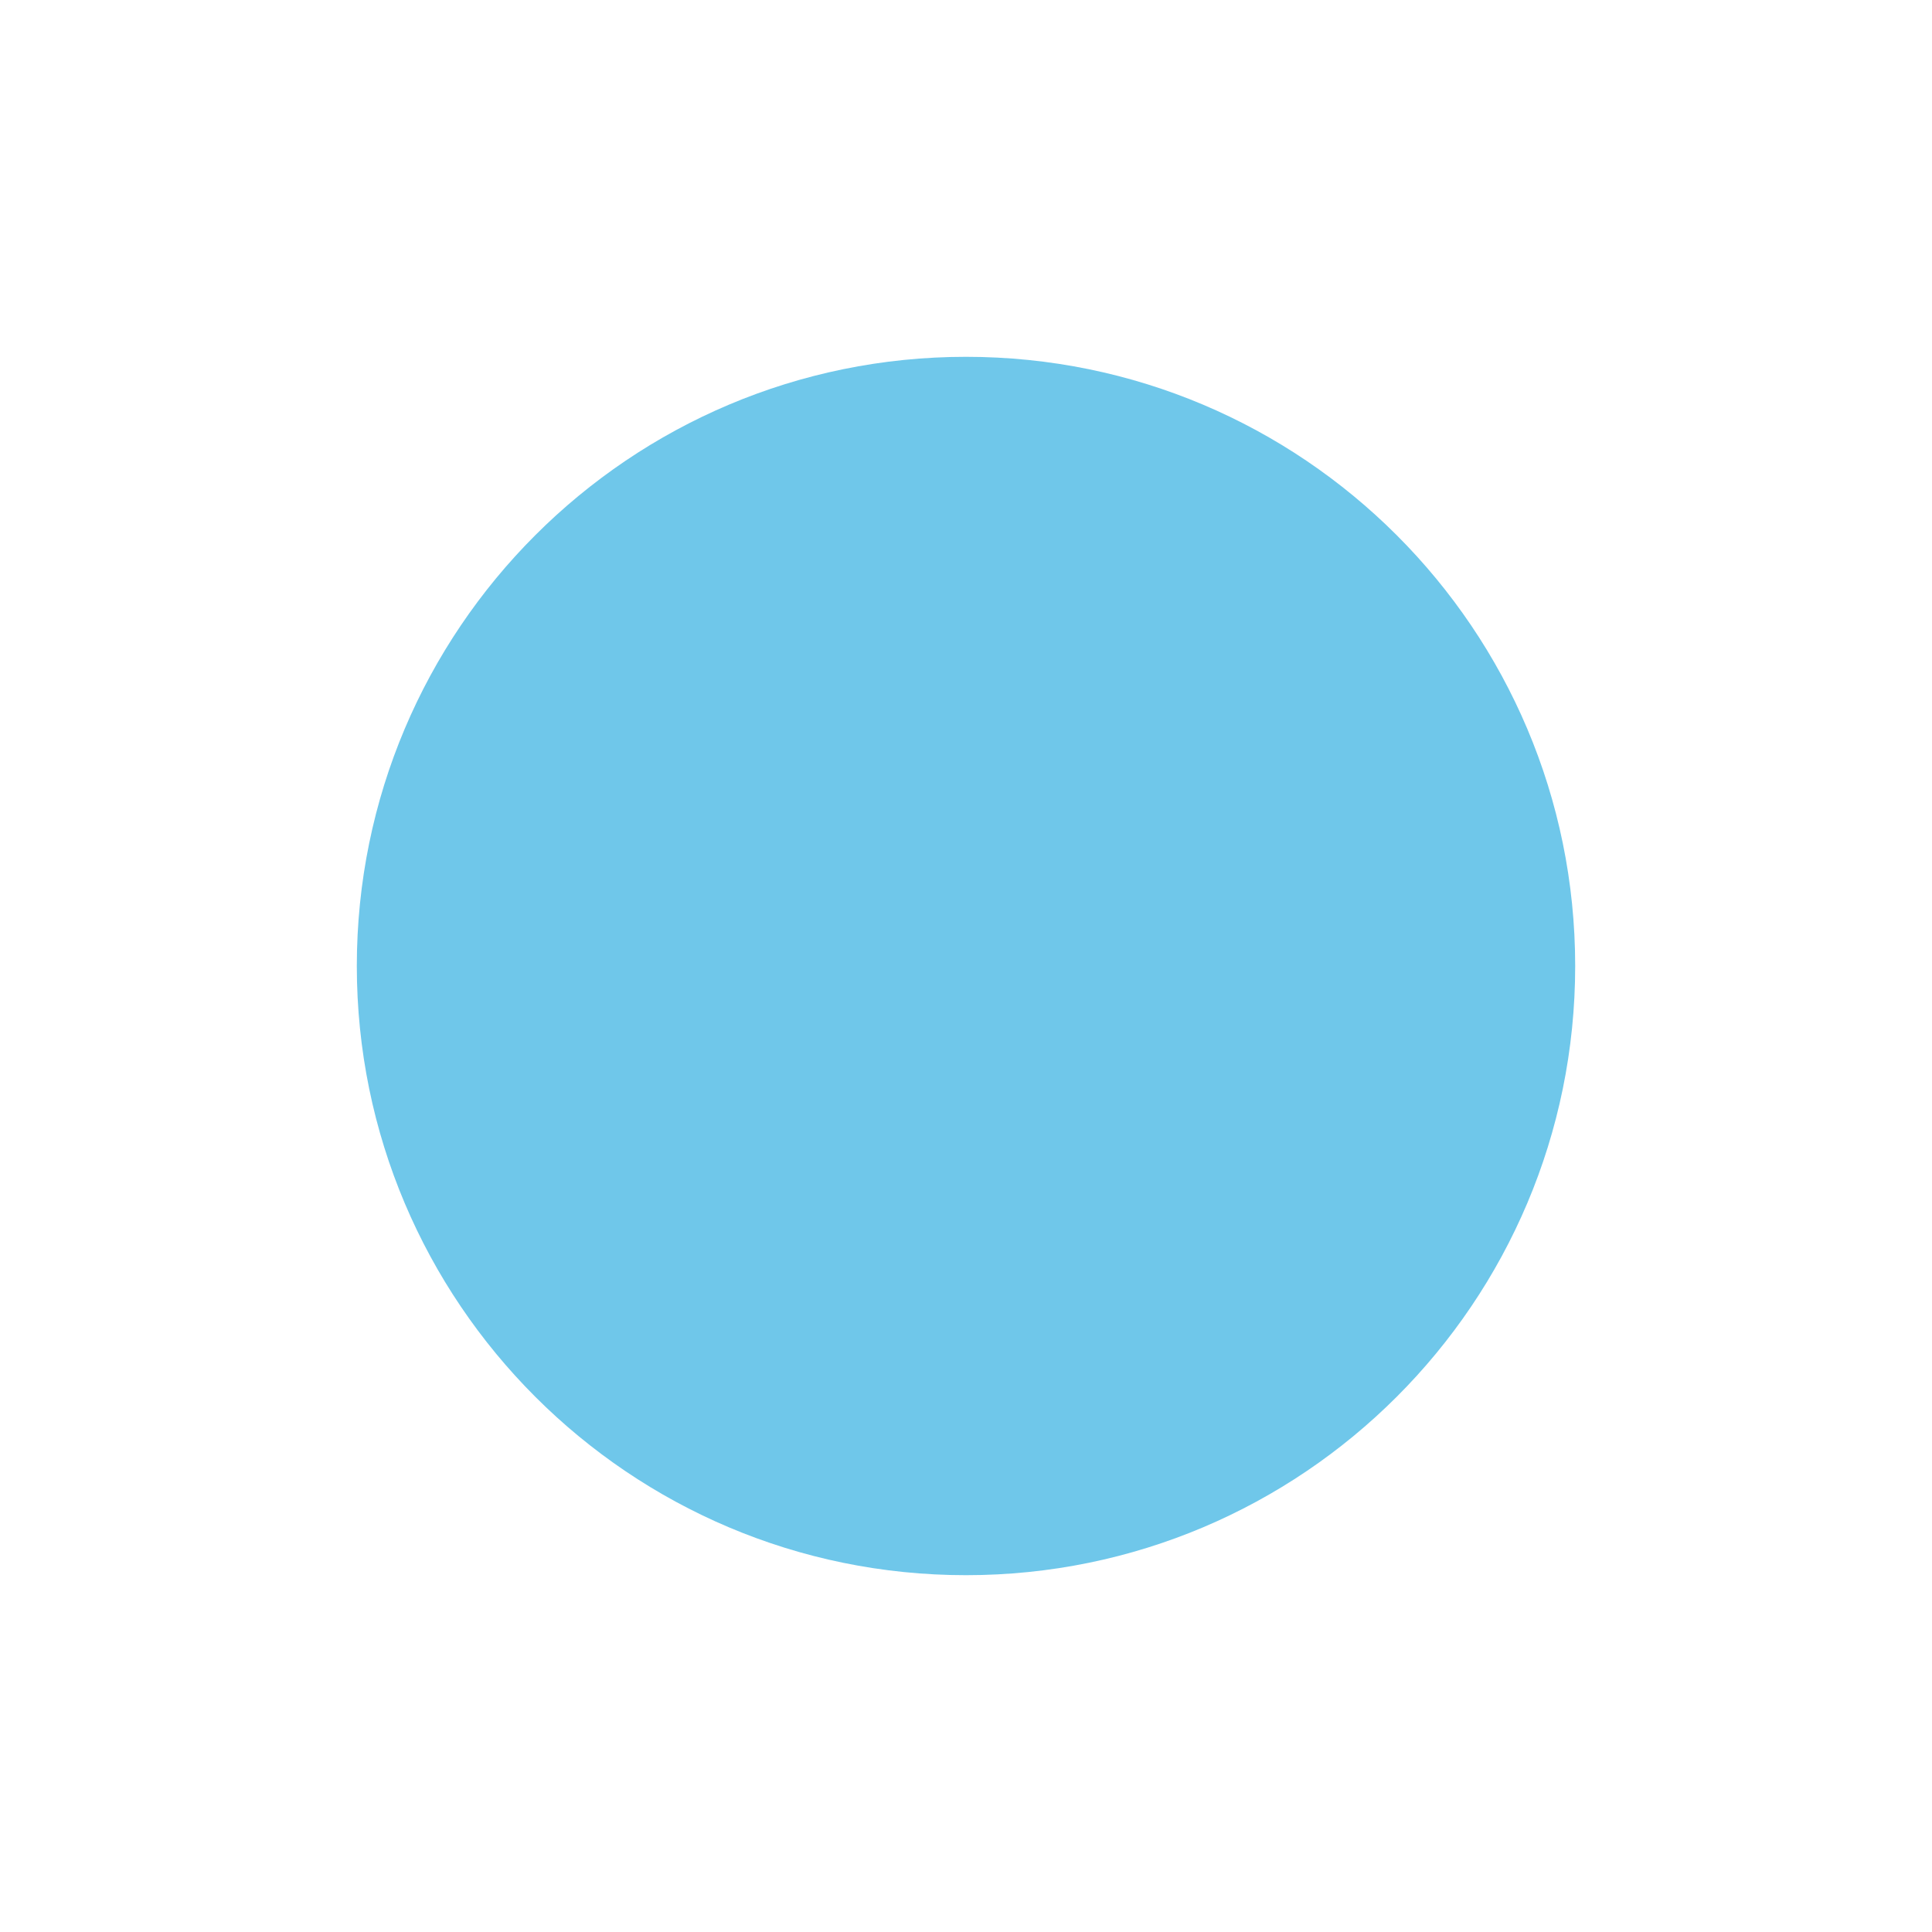
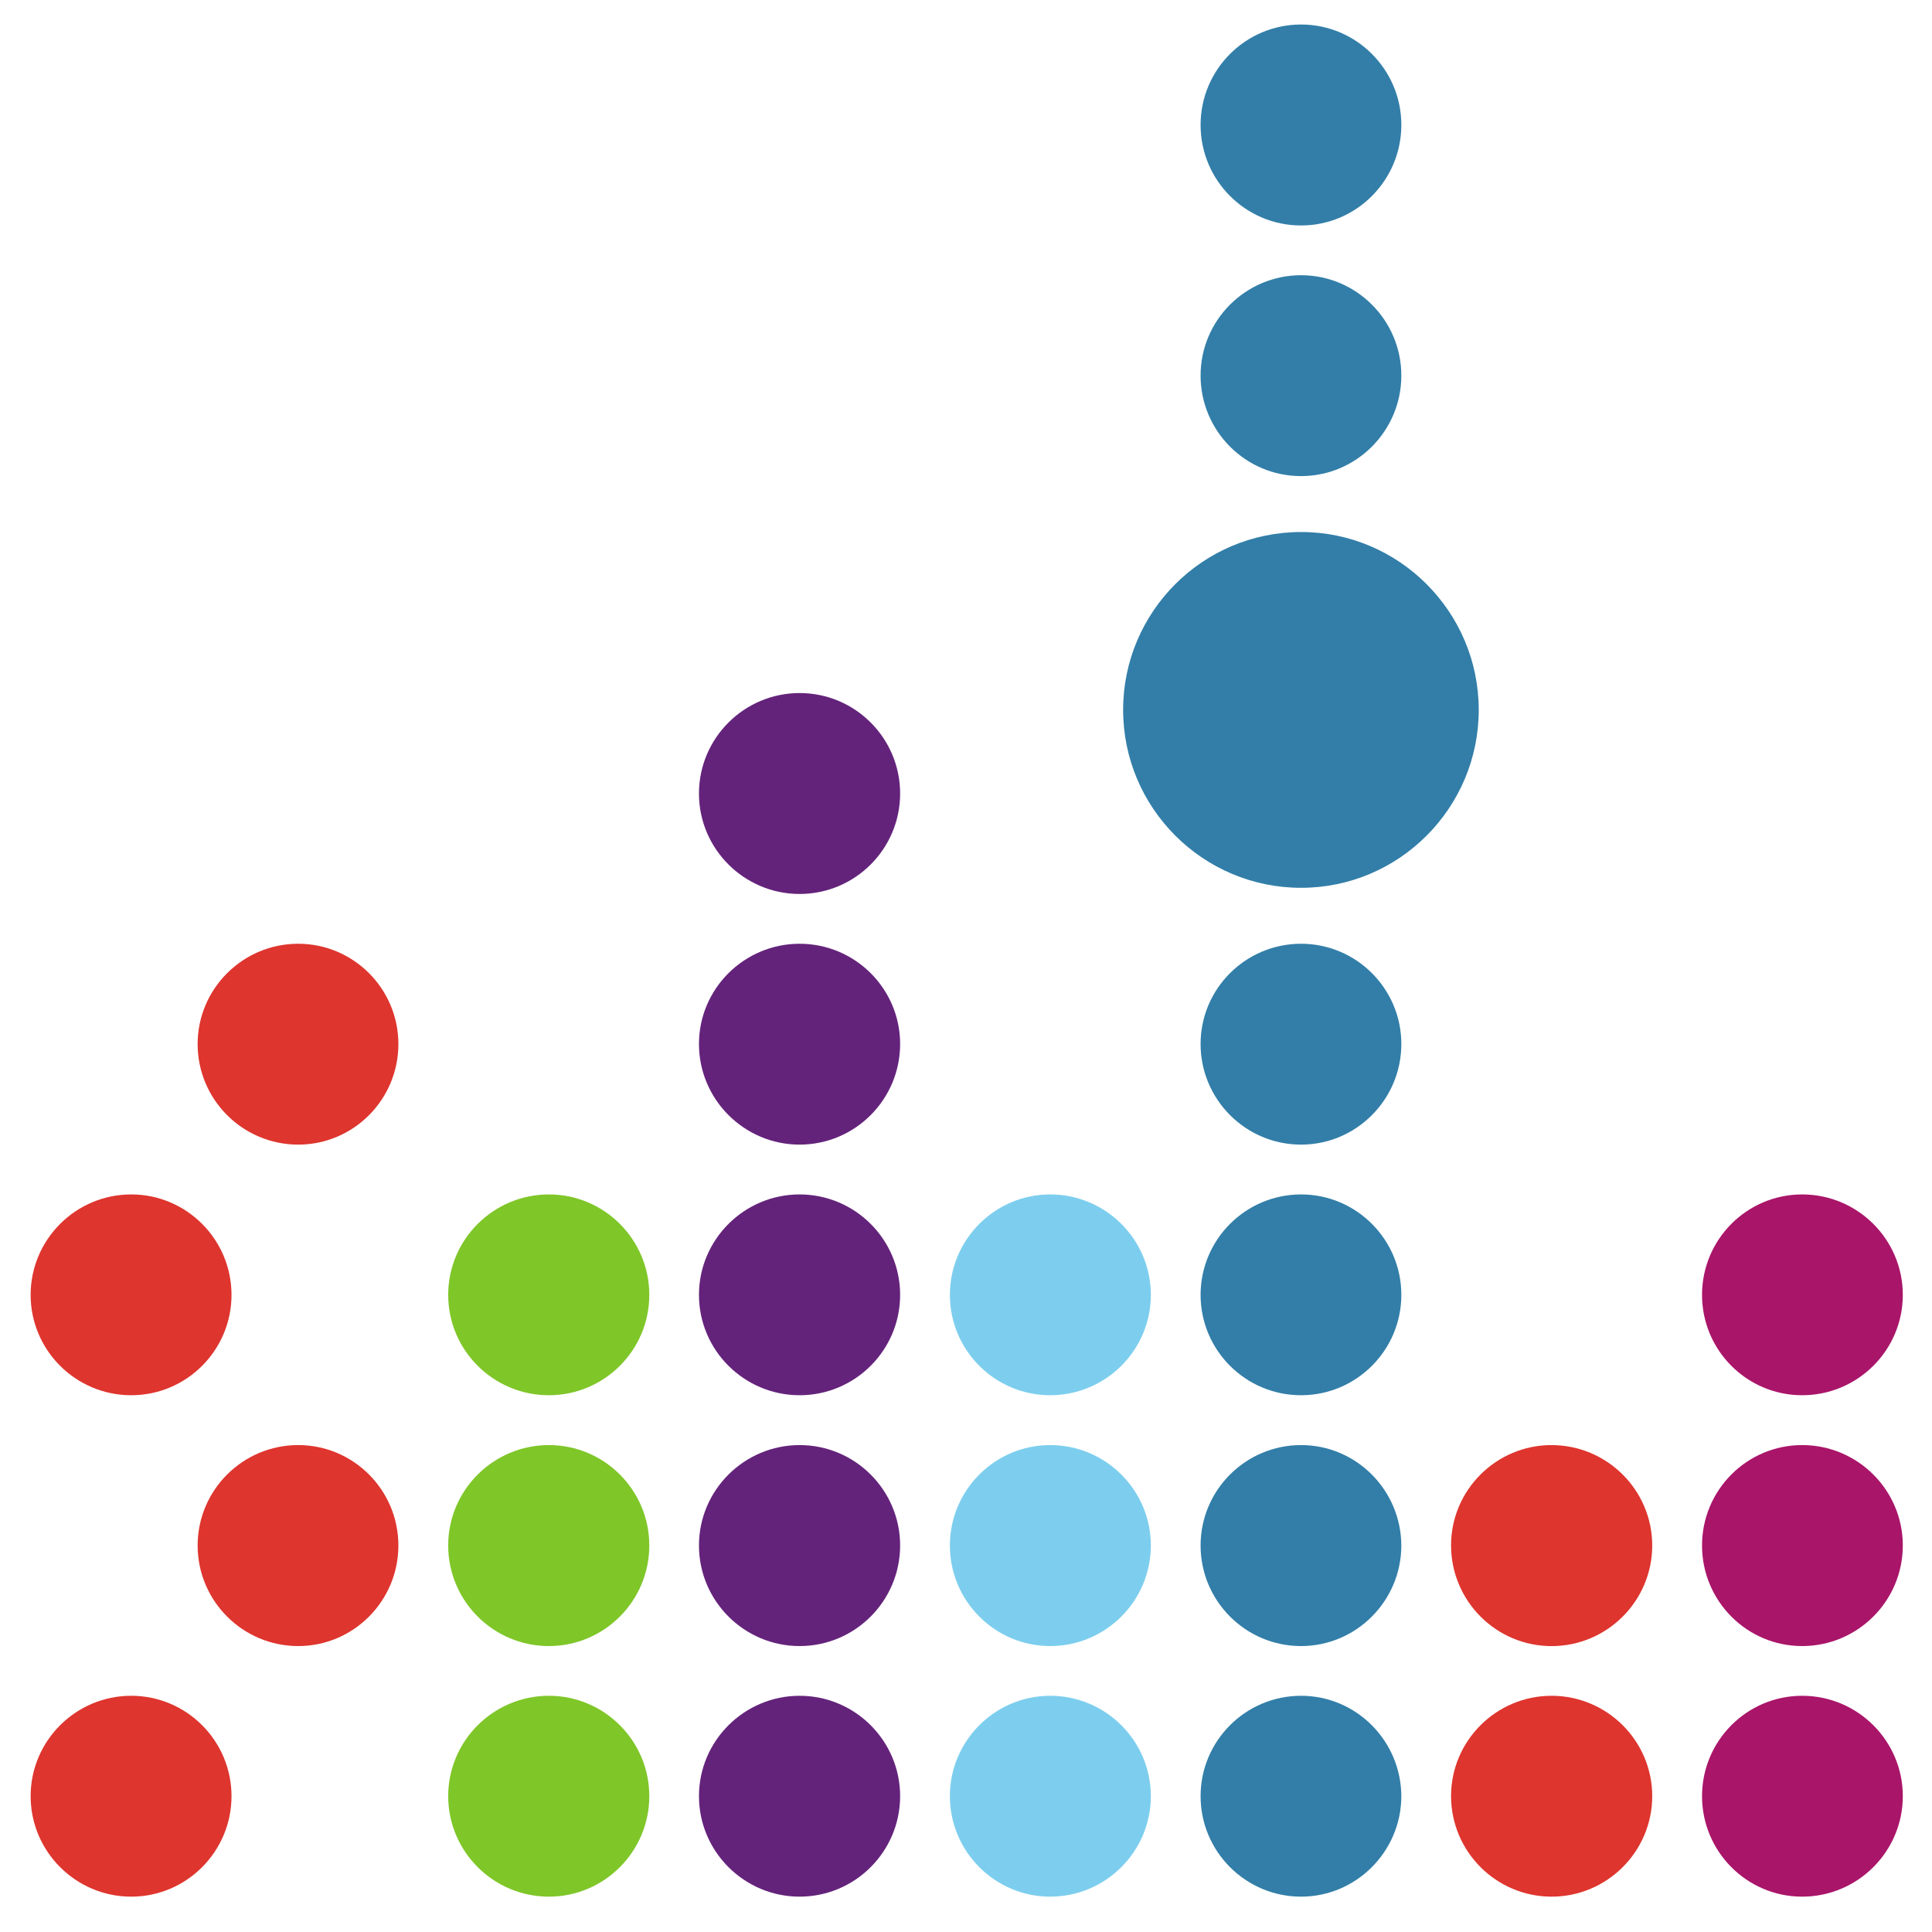
- <svg xmlns="http://www.w3.org/2000/svg" width="64mm" height="64mm" viewBox="0 0 64 64" version="1.1" id="svg7673">
+ <svg xmlns="http://www.w3.org/2000/svg" width="241.89" height="241.89" viewBox="0 0 64 64" version="1.1" id="svg7673">
  <defs id="defs7670" />
  <g id="layer1">
-     <circle style="fill:#6fc7ea;stroke-width:0.167;stop-color:#000000;fill-opacity:1" id="path7846" cx="32" cy="32" r="20.18" />
+     <path d="m 43.102,17.624 c -3.259,0 -5.897,2.645 -5.897,5.891 0,3.251 2.645,5.895 5.895,5.895 3.244,0 5.885,-2.644 5.885,-5.895 0,-3.246 -2.641,-5.891 -5.883,-5.891" style="fill:#327ea8;fill-opacity:1;fill-rule:nonzero;stroke:none;stroke-width:0.103" id="path40" />
+     <path d="m 59.699,56.175 c -1.832,0 -3.317,1.492 -3.317,3.325 0,1.834 1.485,3.329 3.317,3.329 1.839,0 3.334,-1.495 3.334,-3.329 0,-1.833 -1.495,-3.325 -3.334,-3.325" style="fill:#a91569;fill-opacity:1;fill-rule:nonzero;stroke:none;stroke-width:0.103" id="path42" />
+     <path d="m 59.699,47.87 c -1.832,0 -3.317,1.492 -3.317,3.326 0,1.838 1.485,3.332 3.317,3.332 1.839,0 3.334,-1.494 3.334,-3.332 0,-1.834 -1.495,-3.326 -3.334,-3.326" style="fill:#a91569;fill-opacity:1;fill-rule:nonzero;stroke:none;stroke-width:0.103" id="path44" />
+     <path d="m 59.699,39.567 c -1.832,0 -3.317,1.493 -3.317,3.327 0,1.836 1.485,3.325 3.317,3.325 1.839,0 3.334,-1.49 3.334,-3.325 0,-1.834 -1.495,-3.327 -3.334,-3.327" style="fill:#a91569;fill-opacity:1;fill-rule:nonzero;stroke:none;stroke-width:0.103" id="path46" />
+     <path d="m 51.398,56.175 c -1.833,0 -3.329,1.49 -3.33,3.321 0.001,1.84 1.497,3.333 3.33,3.333 1.837,0 3.334,-1.495 3.334,-3.329 0,-1.833 -1.497,-3.325 -3.334,-3.325" style="fill:#de352e;fill-opacity:1;fill-rule:nonzero;stroke:none;stroke-width:0.103" id="path48" />
+     <path d="m 51.398,47.87 c -1.833,0 -3.329,1.489 -3.33,3.321 0.001,1.846 1.497,3.338 3.33,3.338 1.837,0 3.334,-1.494 3.334,-3.332 0,-1.834 -1.497,-3.326 -3.334,-3.326" style="fill:#de352e;fill-opacity:1;fill-rule:nonzero;stroke:none;stroke-width:0.103" id="path50" />
+     <path d="m 43.1,56.175 c -1.838,0 -3.329,1.492 -3.329,3.325 0,1.834 1.491,3.329 3.329,3.329 1.825,0 3.314,-1.493 3.321,-3.321 -0.006,-1.843 -1.496,-3.333 -3.321,-3.333" style="fill:#327ea8;fill-opacity:1;fill-rule:nonzero;stroke:none;stroke-width:0.103" id="path52" />
+     <path d="m 43.1,47.87 c -1.838,0 -3.329,1.492 -3.329,3.326 0,1.838 1.491,3.332 3.329,3.332 1.825,0 3.314,-1.491 3.321,-3.323 -0.006,-1.846 -1.496,-3.335 -3.321,-3.335" style="fill:#327ea8;fill-opacity:1;fill-rule:nonzero;stroke:none;stroke-width:0.103" id="path54" />
+     <path d="m 43.1,39.567 c -1.838,0 -3.329,1.493 -3.329,3.327 0,1.836 1.491,3.325 3.329,3.325 1.83,0 3.321,-1.49 3.321,-3.325 0,-1.834 -1.491,-3.327 -3.321,-3.327" style="fill:#327ea8;fill-opacity:1;fill-rule:nonzero;stroke:none;stroke-width:0.103" id="path56" />
+     <path d="m 34.789,56.175 c -1.831,0 -3.323,1.492 -3.323,3.325 0,1.834 1.492,3.329 3.323,3.329 1.838,0 3.334,-1.495 3.334,-3.329 0,-1.833 -1.496,-3.325 -3.334,-3.325" style="fill:#7dceee;fill-opacity:1;fill-rule:nonzero;stroke:none;stroke-width:0.103" id="path58" />
+     <path d="m 34.789,47.87 c -1.831,0 -3.323,1.492 -3.323,3.326 0,1.838 1.492,3.332 3.323,3.332 1.838,0 3.334,-1.494 3.334,-3.332 0,-1.834 -1.496,-3.326 -3.334,-3.326" style="fill:#7dceee;fill-opacity:1;fill-rule:nonzero;stroke:none;stroke-width:0.103" id="path60" />
+     <path d="m 34.789,39.567 c -1.831,0 -3.323,1.493 -3.323,3.327 0,1.836 1.492,3.325 3.323,3.325 1.838,0 3.334,-1.49 3.334,-3.325 0,-1.834 -1.496,-3.327 -3.334,-3.327" style="fill:#7dceee;fill-opacity:1;fill-rule:nonzero;stroke:none;stroke-width:0.103" id="path62" />
+     <path d="m 26.488,56.175 c -1.835,0 -3.334,1.492 -3.334,3.325 0,1.834 1.499,3.329 3.334,3.329 1.837,0 3.33,-1.495 3.33,-3.329 0,-1.833 -1.493,-3.325 -3.33,-3.325" style="fill:#64237b;fill-opacity:1;fill-rule:nonzero;stroke:none;stroke-width:0.103" id="path64" />
+     <path d="m 26.488,47.87 c -1.835,0 -3.334,1.492 -3.334,3.326 0,1.838 1.499,3.332 3.334,3.332 1.837,0 3.33,-1.494 3.33,-3.332 0,-1.834 -1.493,-3.326 -3.33,-3.326" style="fill:#64237b;fill-opacity:1;fill-rule:nonzero;stroke:none;stroke-width:0.103" id="path66" />
+     <path d="m 26.488,39.567 c -1.835,0 -3.334,1.493 -3.334,3.327 0,1.836 1.499,3.325 3.334,3.325 1.837,0 3.33,-1.49 3.33,-3.325 0,-1.834 -1.493,-3.327 -3.33,-3.327" style="fill:#64237b;fill-opacity:1;fill-rule:nonzero;stroke:none;stroke-width:0.103" id="path68" />
+     <path d="m 26.488,31.263 c -1.835,0 -3.334,1.489 -3.334,3.32 0,1.838 1.499,3.334 3.334,3.334 1.837,0 3.33,-1.495 3.33,-3.334 0,-1.831 -1.493,-3.32 -3.33,-3.32" style="fill:#64237b;fill-opacity:1;fill-rule:nonzero;stroke:none;stroke-width:0.103" id="path70" />
+     <path d="m 43.1,31.263 c -1.838,0 -3.329,1.489 -3.329,3.32 0,1.838 1.491,3.334 3.329,3.334 1.83,0 3.321,-1.495 3.321,-3.334 0,-1.831 -1.491,-3.32 -3.321,-3.32" style="fill:#327ea8;fill-opacity:1;fill-rule:nonzero;stroke:none;stroke-width:0.103" id="path72" />
+     <path d="m 43.102,15.771 c 1.828,0 3.319,-1.496 3.319,-3.329 0,-1.834 -1.491,-3.325 -3.321,-3.325 -1.838,0 -3.329,1.491 -3.329,3.325 0,1.833 1.489,3.329 3.322,3.329" style="fill:#327ea8;fill-opacity:1;fill-rule:nonzero;stroke:none;stroke-width:0.103" id="path74" />
+     <path d="m 43.1,0.812 c -1.838,0 -3.329,1.492 -3.329,3.326 0,1.838 1.491,3.331 3.329,3.331 1.83,0 3.321,-1.493 3.321,-3.331 0,-1.834 -1.491,-3.326 -3.321,-3.326" style="fill:#327ea8;fill-opacity:1;fill-rule:nonzero;stroke:none;stroke-width:0.103" id="path76" />
+     <path d="m 26.488,22.958 c -1.835,0 -3.334,1.491 -3.334,3.329 0,1.835 1.499,3.327 3.334,3.327 1.837,0 3.33,-1.491 3.33,-3.327 0,-1.838 -1.493,-3.329 -3.33,-3.329" style="fill:#64237b;fill-opacity:1;fill-rule:nonzero;stroke:none;stroke-width:0.103" id="path78" />
+     <path d="m 18.183,56.175 c -1.84,0 -3.336,1.492 -3.336,3.325 0,1.834 1.496,3.329 3.336,3.329 1.834,0 3.326,-1.495 3.326,-3.329 0,-1.833 -1.491,-3.325 -3.326,-3.325" style="fill:#7fc629;fill-opacity:1;fill-rule:nonzero;stroke:none;stroke-width:0.103" id="path80" />
+     <path d="m 18.183,47.87 c -1.84,0 -3.336,1.492 -3.336,3.326 0,1.838 1.496,3.332 3.336,3.332 1.834,0 3.326,-1.494 3.326,-3.332 0,-1.834 -1.491,-3.326 -3.326,-3.326" style="fill:#7fc629;fill-opacity:1;fill-rule:nonzero;stroke:none;stroke-width:0.103" id="path82" />
+     <path d="m 18.183,39.567 c -1.84,0 -3.336,1.493 -3.336,3.327 0,1.836 1.496,3.325 3.336,3.325 1.834,0 3.326,-1.49 3.326,-3.325 0,-1.834 -1.491,-3.327 -3.326,-3.327" style="fill:#7fc629;fill-opacity:1;fill-rule:nonzero;stroke:none;stroke-width:0.103" id="path84" />
+     <path d="m 4.347,56.175 c -1.837,0 -3.332,1.492 -3.332,3.325 0,1.834 1.495,3.329 3.332,3.329 1.833,0 3.322,-1.495 3.322,-3.329 0,-1.833 -1.489,-3.325 -3.322,-3.325" style="fill:#de352e;fill-opacity:1;fill-rule:nonzero;stroke:none;stroke-width:0.103" id="path86" />
+     <path d="m 9.879,47.87 c -1.838,0 -3.332,1.492 -3.332,3.326 0,1.838 1.494,3.332 3.332,3.332 1.831,0 3.318,-1.494 3.318,-3.332 0,-1.834 -1.487,-3.326 -3.318,-3.326" style="fill:#de352e;fill-opacity:1;fill-rule:nonzero;stroke:none;stroke-width:0.103" id="path88" />
+     <path d="m 9.879,31.263 c -1.838,0 -3.332,1.491 -3.332,3.324 0,1.837 1.494,3.33 3.332,3.33 1.831,0 3.318,-1.493 3.318,-3.33 0,-1.833 -1.487,-3.324 -3.318,-3.324" style="fill:#de352e;fill-opacity:1;fill-rule:nonzero;stroke:none;stroke-width:0.103" id="path90" />
+     <path d="m 4.347,39.567 c -1.837,0 -3.332,1.493 -3.332,3.327 0,1.836 1.495,3.325 3.332,3.325 1.833,0 3.322,-1.49 3.322,-3.325 0,-1.834 -1.489,-3.327 -3.322,-3.327" style="fill:#de352e;fill-opacity:1;fill-rule:nonzero;stroke:none;stroke-width:0.103" id="path92" />
  </g>
</svg>
